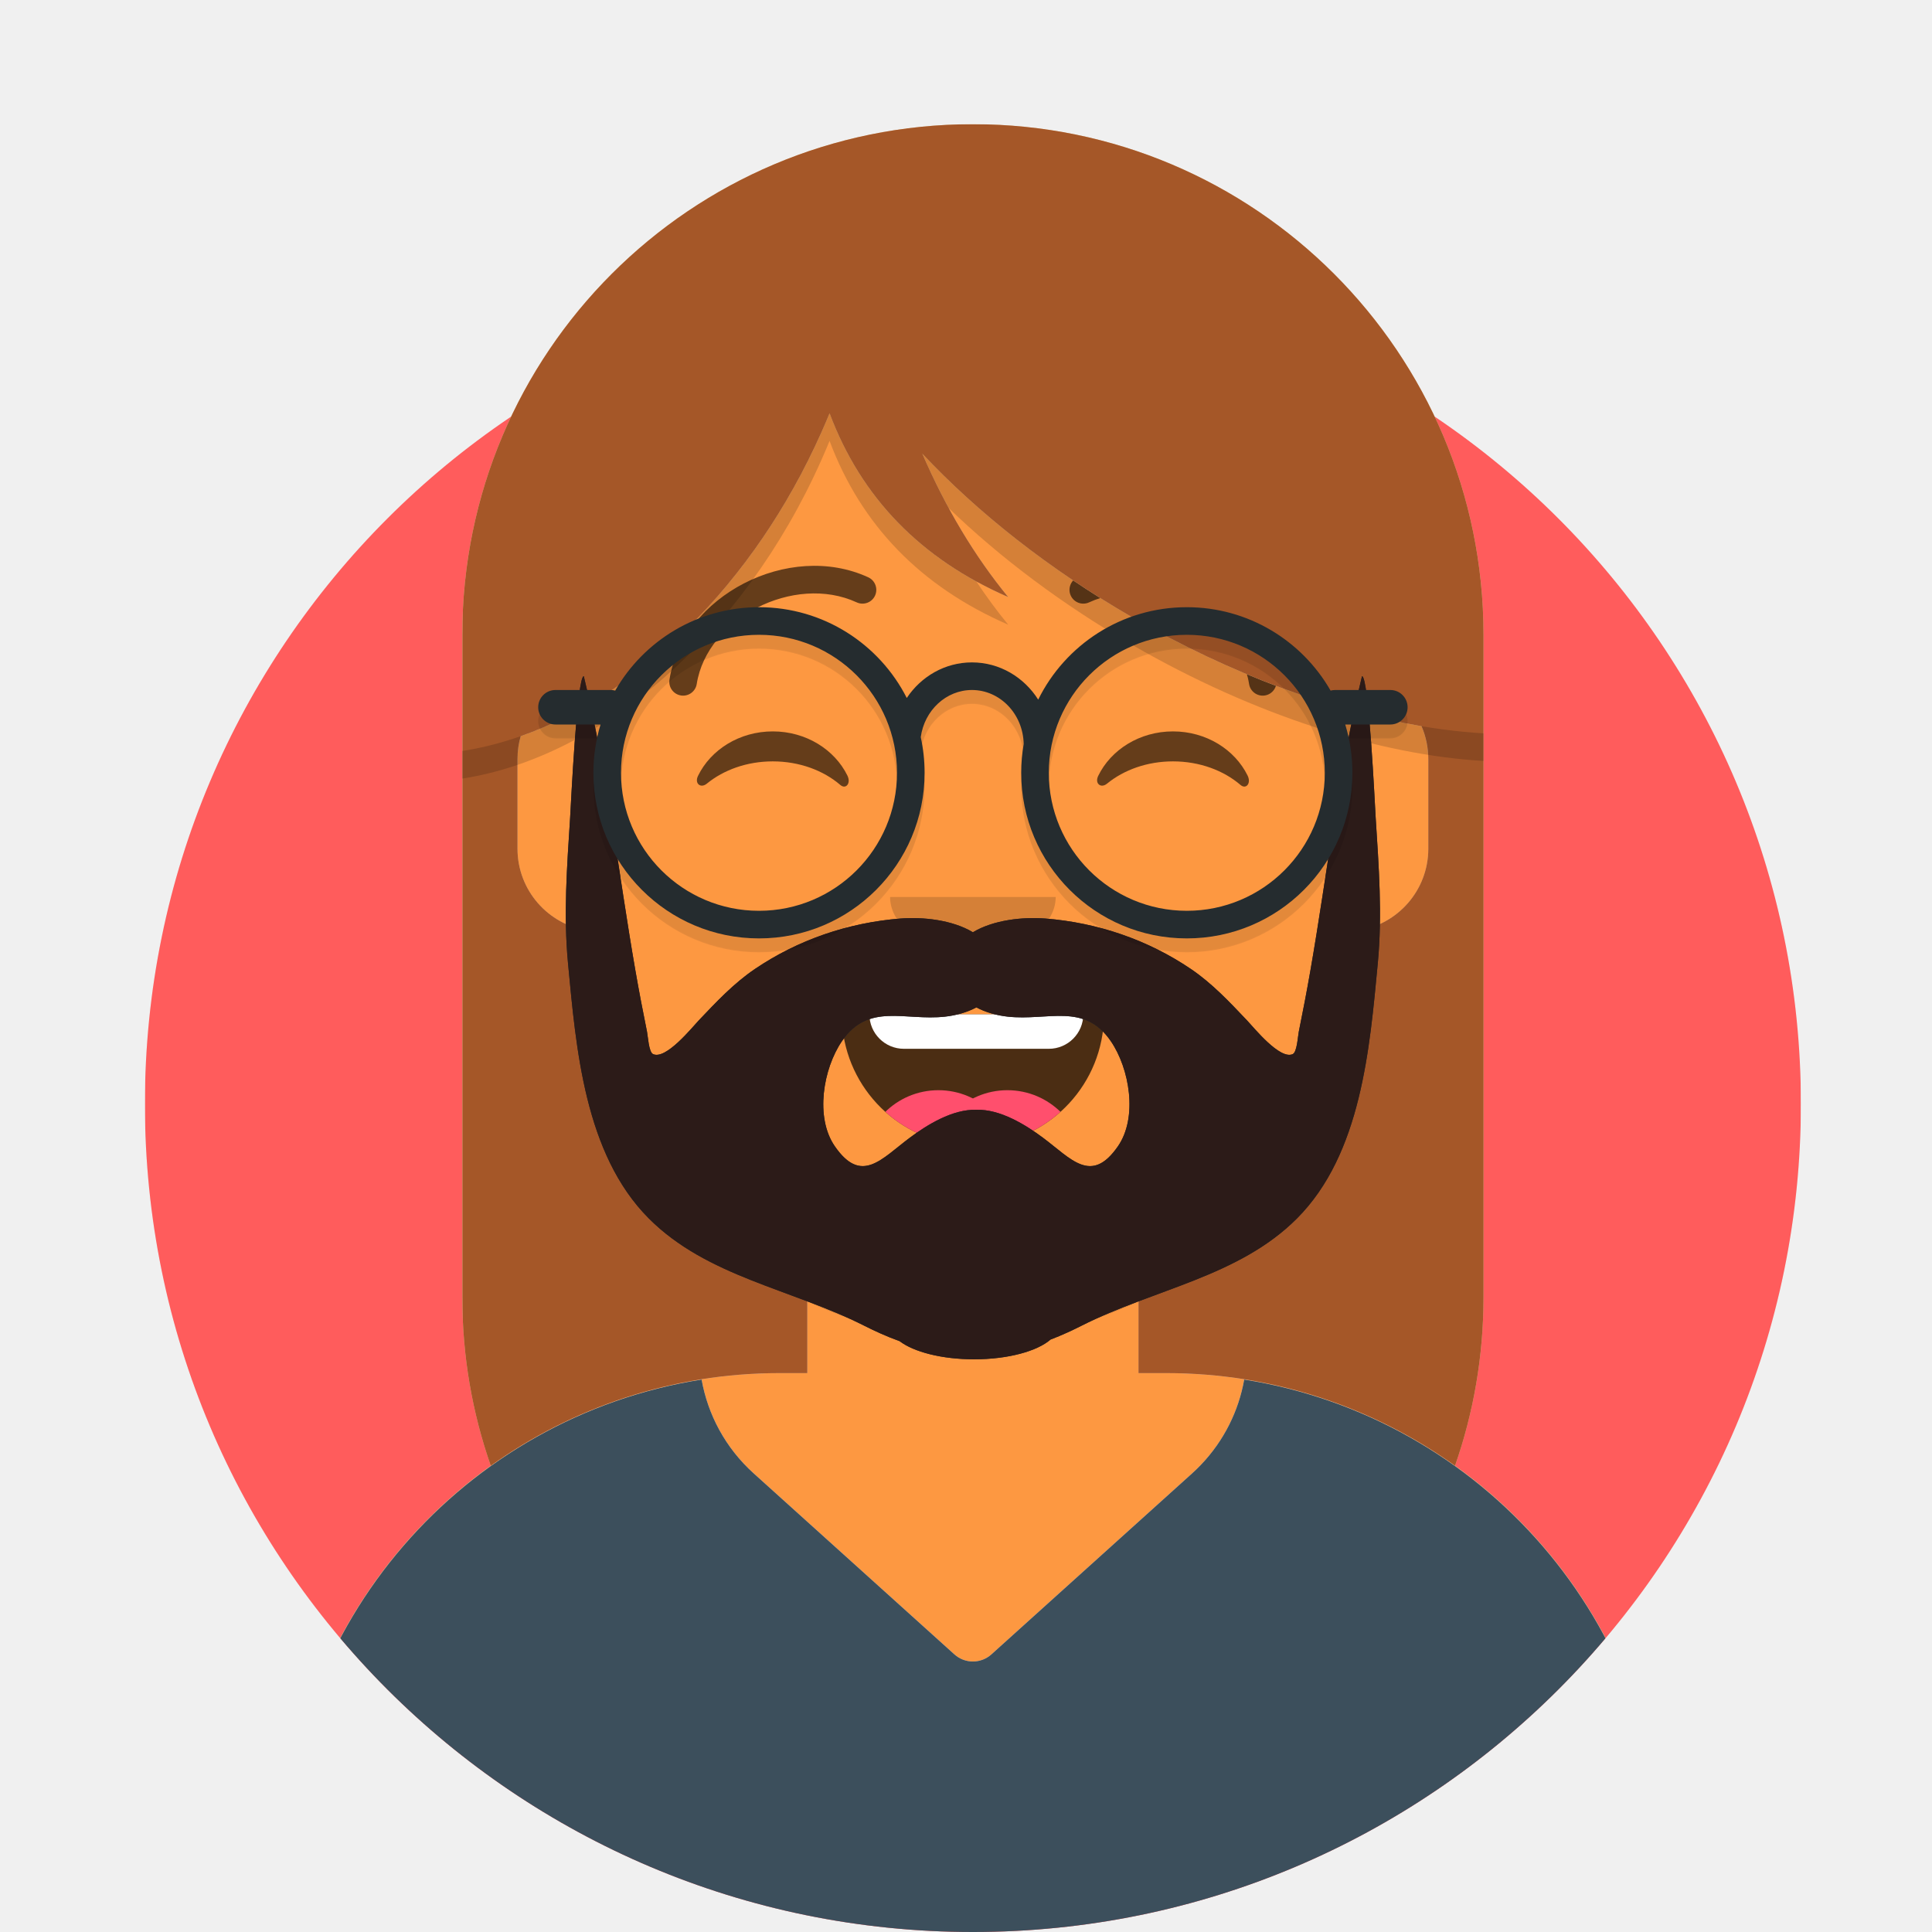
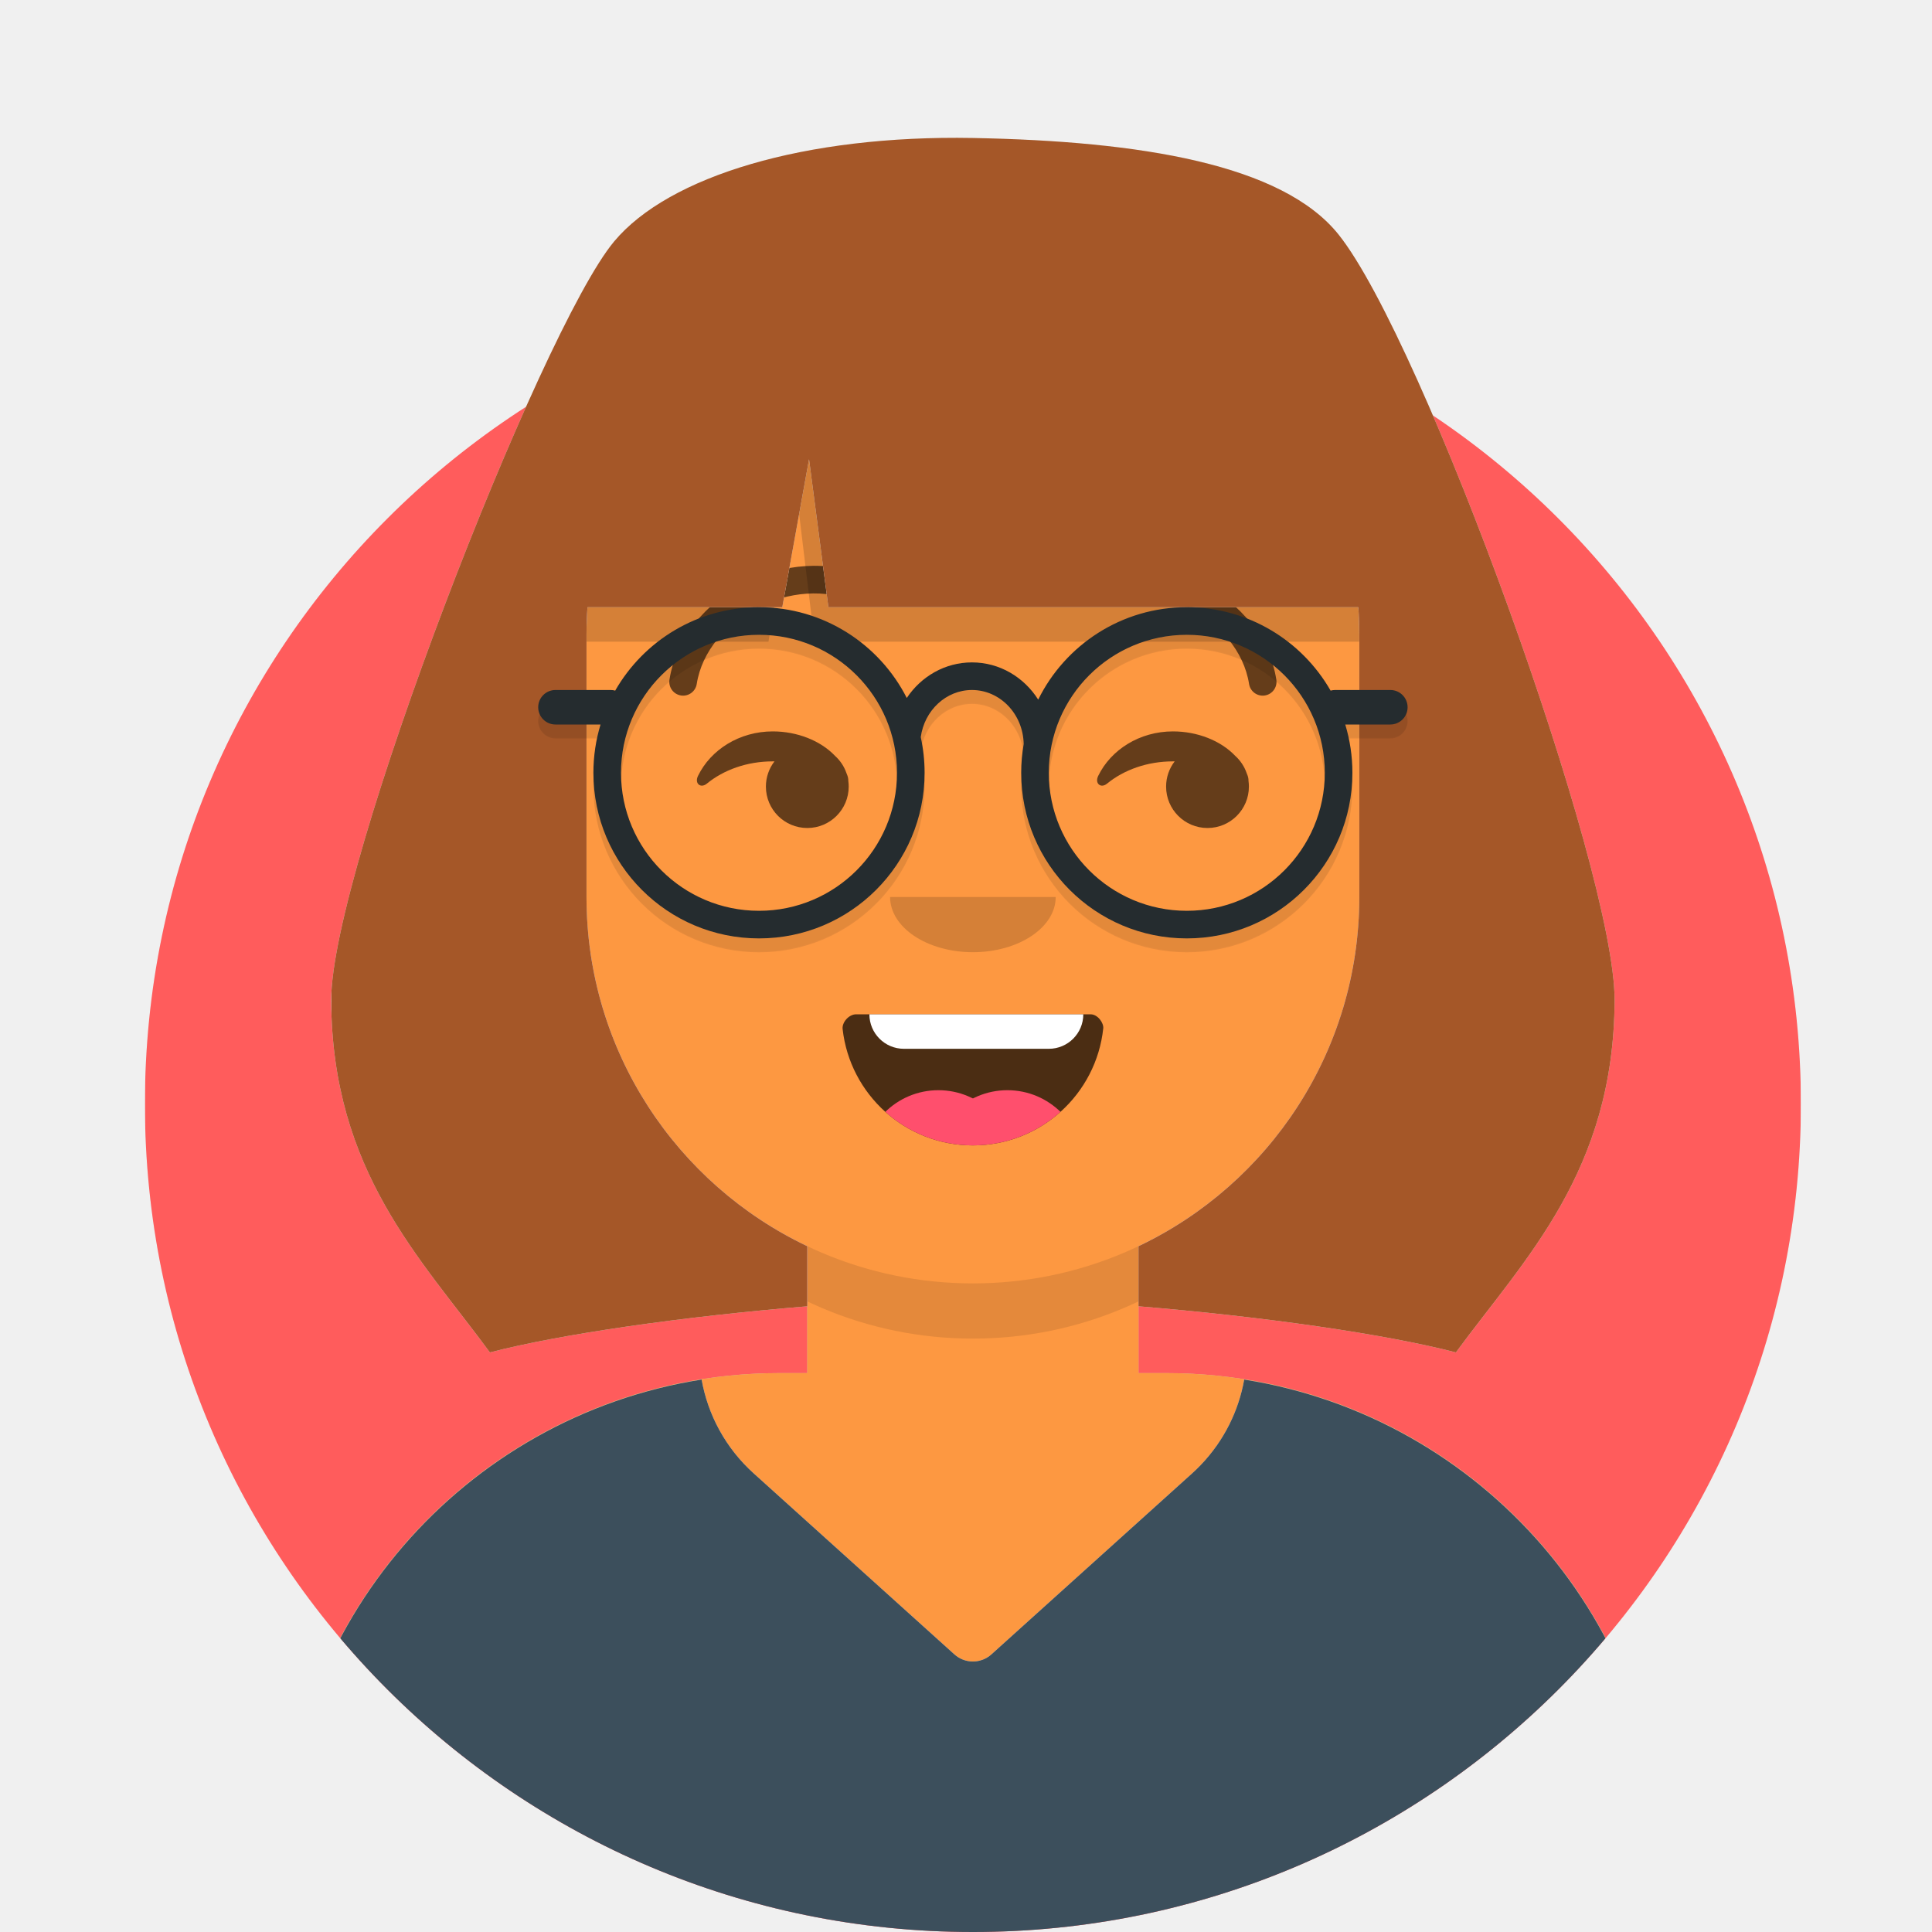
<svg xmlns="http://www.w3.org/2000/svg" xmlns:xlink="http://www.w3.org/1999/xlink" width="280px" height="280px" viewBox="-6 0 274 280" version="1.1">
-   <g id="x41" stroke="none" stroke-width="1" fill="none" fill-rule="evenodd">
+   <g id="x36" stroke="none" stroke-width="1" fill="none" fill-rule="evenodd">
    <defs>
-       <circle id="x24" cx="120" cy="120" r="120" />
-       <path id="x19" d="M12,160 C12,226.274 65.726,280 132,280 C198.274,280 252,226.274 252,160 L264,160 L264,-1.42108547e-14 L-3.19744231e-14,-1.42108547e-14 L-3.19744231e-14,160 L12,160 Z" />
-       <path id="x22" d="M124,144.611 L124,163 L128,163 L128,163 C167.765,163 200,195.235 200,235 L200,244 L0,244 L0,235 C-4.86974701e-15,195.235 32.235,163 72,163 L72,163 L76,163 L76,144.611 C58.763,136.422 46.372,119.687 44.305,99.881 C38.48,99.058 34,94.052 34,88 L34,74 C34,68.054 38.325,63.118 44,62.166 L44,56 L44,56 C44,25.072 69.072,5.68137151e-15 100,0 L100,0 L100,0 C130.928,-5.68137151e-15 156,25.072 156,56 L156,62.166 C161.675,63.118 166,68.054 166,74 L166,88 C166,94.052 161.52,99.058 155.695,99.881 C153.628,119.687 141.237,136.422 124,144.611 Z" />
+       <circle id="x19" cx="120" cy="120" r="120" />
+       <path id="x13" d="M12,160 C12,226.274 65.726,280 132,280 C198.274,280 252,226.274 252,160 L264,160 L264,-1.42108547e-14 L-3.19744231e-14,-1.42108547e-14 L-3.19744231e-14,160 L12,160 Z" />
+       <path id="x18" d="M124,144.611 L124,163 L128,163 L128,163 C167.765,163 200,195.235 200,235 L200,244 L0,244 L0,235 C-4.86974701e-15,195.235 32.235,163 72,163 L72,163 L76,163 L76,144.611 C58.763,136.422 46.372,119.687 44.305,99.881 C38.48,99.058 34,94.052 34,88 L34,74 C34,68.054 38.325,63.118 44,62.166 L44,56 L44,56 C44,25.072 69.072,5.68137151e-15 100,0 L100,0 L100,0 C130.928,-5.68137151e-15 156,25.072 156,56 L156,62.166 C161.675,63.118 166,68.054 166,74 L166,88 C166,94.052 161.52,99.058 155.695,99.881 C153.628,119.687 141.237,136.422 124,144.611 Z" />
    </defs>
-     <g id="x39" transform="translate(-825,-1100)">
+     <g id="x34" transform="translate(-825,-1100)">
      <g transform="translate(825,1100)">
-         <g id="x35" stroke-width="1" fill-rule="evenodd" transform="translate(12,40)">
-           <mask id="x17" fill="#FFFFFF">
-             <use xlink:href="#x24" />
+         <g id="x30" stroke-width="1" fill-rule="evenodd" transform="translate(12,40)">
+           <mask id="x21" fill="#FFFFFF">
+             <use xlink:href="#x19" />
          </mask>
-           <use id="x34" fill="#E6E6E6" xlink:href="#x24" />
-           <g id="x37" mask="url('#x17')" fill="#FF5C5C">
-             <rect id="x38" x="0" y="0" width="240" height="240" />
+           <use id="x29" fill="#E6E6E6" xlink:href="#x19" />
+           <g id="x32" mask="url('#x21')" fill="#FF5C5C">
+             <rect id="x33" x="0" y="0" width="240" height="240" />
          </g>
        </g>
-         <mask id="x25" fill="#FFFFFF">
-           <use xlink:href="#x19" />
+         <mask id="x23" fill="#FFFFFF">
+           <use xlink:href="#x13" />
        </mask>
-         <g id="x40" stroke-width="1" fill-rule="evenodd" mask="url('#x25')">
-           <g id="x36" transform="translate(32,36)">
-             <mask id="x16" fill="#FFFFFF">
-               <use xlink:href="#x22" />
+         <g id="x35" stroke-width="1" fill-rule="evenodd" mask="url('#x23')">
+           <g id="x31" transform="translate(32,36)">
+             <mask id="x15" fill="#FFFFFF">
+               <use xlink:href="#x18" />
            </mask>
-             <use fill="#D0C6AC" xlink:href="#x22" />
-             <g id="x12" mask="url('#x16')" fill="#FD9841">
-               <g transform="translate(0,0)" id="x13">
+             <use fill="#D0C6AC" xlink:href="#x18" />
+             <g id="x10" mask="url('#x15')" fill="#FD9841">
+               <g transform="translate(0,0)" id="x11">
                <rect x="0" y="0" width="264" height="280" />
              </g>
            </g>
-             <path id="x33" d="M156,79 L156,102 C156,132.928 130.928,158 100,158 C69.072,158 44,132.928 44,102 L44,79 L44,94 C44,124.928 69.072,150 100,150 C130.928,150 156,124.928 156,94 L156,79 Z" fill-opacity="0.1" fill="#000000" mask="url('#x16')" />
+             <path id="x28" d="M156,79 L156,102 C156,132.928 130.928,158 100,158 C69.072,158 44,132.928 44,102 L44,79 L44,94 C44,124.928 69.072,150 100,150 C130.928,150 156,124.928 156,94 L156,79 Z" fill-opacity="0.1" fill="#000000" mask="url('#x15')" />
          </g>
-           <g id="x58" transform="translate(0,170)">
+           <g id="x53" transform="translate(0,170)">
            <defs>
-               <path id="x27" d="M171.32,29.936 C205.706,35.367 232,65.139 232,101.052 L232,110 L32,110 L32,101.052 C32,65.138 58.294,35.366 92.682,29.936 C93.584,35.005 96.116,39.824 100.236,43.539 L100.236,43.539 L129.321,69.768 C130.843,71.14 133.157,71.14 134.679,69.768 L134.679,69.768 L163.764,43.539 C164.189,43.155 164.601,42.756 164.998,42.343 C168.414,38.787 170.517,34.452 171.32,29.936 Z" />
+               <path id="x22" d="M171.32,29.936 C205.706,35.367 232,65.139 232,101.052 L232,110 L32,110 L32,101.052 C32,65.138 58.294,35.366 92.682,29.936 C93.584,35.005 96.116,39.824 100.236,43.539 L100.236,43.539 L129.321,69.768 C130.843,71.14 133.157,71.14 134.679,69.768 L134.679,69.768 L163.764,43.539 C164.189,43.155 164.601,42.756 164.998,42.343 C168.414,38.787 170.517,34.452 171.32,29.936 Z" />
            </defs>
-             <mask id="x30" fill="#FFFFFF">
-               <use xlink:href="#x27" />
+             <mask id="x24" fill="#FFFFFF">
+               <use xlink:href="#x22" />
            </mask>
-             <use id="x57" fill="#E6E6E6" fill-rule="evenodd" xlink:href="#x27" />
-             <g id="x59" mask="url('#x30')" fill-rule="evenodd" fill="#3C4F5C">
-               <rect id="x60" x="0" y="0" width="264" height="110" />
+             <use id="x52" fill="#E6E6E6" fill-rule="evenodd" xlink:href="#x22" />
+             <g id="x54" mask="url('#x24')" fill-rule="evenodd" fill="#3C4F5C">
+               <rect id="x55" x="0" y="0" width="264" height="110" />
            </g>
          </g>
-           <g id="x56" transform="translate(76,82)" fill="#000000">
-             <g id="x48" transform="translate(2,52)">
+           <g id="x51" transform="translate(76,82)" fill="#000000">
+             <g id="x43" transform="translate(2,52)">
              <defs>
-                 <path id="x15" d="M35.118,15.128 C36.176,24.62 44.226,32 54,32 C63.804,32 71.874,24.574 72.892,15.04 C72.974,14.273 72.117,13 71.043,13 C56.149,13 44.738,13 37.087,13 C36.007,13 35.012,14.178 35.118,15.128 Z" />
-                 <rect id="x26" x="39" y="2" width="31" height="16" rx="5" />
+                 <path id="x16" d="M35.118,15.128 C36.176,24.62 44.226,32 54,32 C63.804,32 71.874,24.574 72.892,15.04 C72.974,14.273 72.117,13 71.043,13 C56.149,13 44.738,13 37.087,13 C36.007,13 35.012,14.178 35.118,15.128 Z" />
+                 <rect id="x12" x="39" y="2" width="31" height="16" rx="5" />
              </defs>
-               <mask id="x28" fill="#FFFFFF">
-                 <use xlink:href="#x15" />
+               <mask id="x26" fill="#FFFFFF">
+                 <use xlink:href="#x16" />
              </mask>
-               <use id="x47" fill-opacity="0.7" fill="#000000" fill-rule="evenodd" xlink:href="#x15" />
-               <use id="x46" stroke-width="1" fill-rule="evenodd" mask="url('#x28')" fill="#FFFFFF" xlink:href="#x26" />
-               <g id="x45" stroke-width="1" fill-rule="evenodd" mask="url('#x28')" fill="#FF4F6D">
+               <use id="x42" fill-opacity="0.7" fill="#000000" fill-rule="evenodd" xlink:href="#x16" />
+               <use id="x41" stroke-width="1" fill-rule="evenodd" mask="url('#x26')" fill="#FFFFFF" xlink:href="#x12" />
+               <g id="x40" stroke-width="1" fill-rule="evenodd" mask="url('#x26')" fill="#FF4F6D">
                <g transform="translate(38,24)">
                  <circle cx="11" cy="11" r="11" />
                  <circle cx="21" cy="11" r="11" />
                </g>
              </g>
            </g>
-             <g id="x44" transform="translate(28,40)" fill-opacity="0.16">
-               <path id="x43" d="M16,8 C16,12.418 21.373,16 28,16 L28,16 C34.627,16 40,12.418 40,8" />
+             <g id="x39" transform="translate(28,40)" fill-opacity="0.16">
+               <path id="x38" d="M16,8 C16,12.418 21.373,16 28,16 L28,16 C34.627,16 40,12.418 40,8" />
            </g>
-             <g id="x51" transform="translate(0,8)" fill-opacity="0.6">
-               <path id="x50" d="M16.16,22.447 C18.007,18.649 22.164,16 26.998,16 C31.814,16 35.959,18.63 37.815,22.407 C38.367,23.529 37.582,24.447 36.791,23.767 C34.34,21.66 30.859,20.344 26.998,20.344 C23.257,20.344 19.874,21.579 17.438,23.572 C16.547,24.3 15.62,23.558 16.16,22.447 Z" />
-               <path id="x49" d="M74.16,22.447 C76.007,18.649 80.164,16 84.998,16 C89.814,16 93.959,18.63 95.815,22.407 C96.367,23.529 95.582,24.447 94.791,23.767 C92.34,21.66 88.859,20.344 84.998,20.344 C81.257,20.344 77.874,21.579 75.438,23.572 C74.547,24.3 73.62,23.558 74.16,22.447 Z" />
+             <g id="x46" transform="translate(0,8)" fill-opacity="0.6">
+               <path id="x45" d="M27.241,20.346 C26.463,21.357 26,22.625 26,24 C26,27.314 28.686,30 32,30 C35.314,30 38,27.314 38,24 C38,23.71 37.979,23.424 37.94,23.145 C37.947,22.923 37.91,22.671 37.815,22.407 C37.77,22.281 37.722,22.157 37.671,22.035 C37.337,21.072 36.765,20.22 36.025,19.551 C33.899,17.317 30.506,16 26.998,16 C22.164,16 18.007,18.649 16.16,22.447 C15.62,23.558 16.547,24.3 17.438,23.572 C19.874,21.579 23.257,20.344 26.998,20.344 C27.079,20.344 27.16,20.344 27.241,20.346 Z" />
+               <path id="x44" d="M85.241,20.346 C84.463,21.357 84,22.625 84,24 C84,27.314 86.686,30 90,30 C93.314,30 96,27.314 96,24 C96,23.71 95.979,23.424 95.94,23.145 C95.947,22.923 95.91,22.671 95.815,22.407 C95.77,22.281 95.722,22.157 95.671,22.035 C95.337,21.072 94.765,20.22 94.025,19.551 C91.899,17.317 88.506,16 84.998,16 C80.164,16 76.007,18.649 74.16,22.447 C73.62,23.558 74.547,24.3 75.438,23.572 C77.874,21.579 81.257,20.344 84.998,20.344 C85.079,20.344 85.16,20.344 85.241,20.346 Z" />
            </g>
-             <g id="x55" fill-opacity="0.6">
-               <g id="x54" transform="translate(12,0)">
-                 <path id="x53" d="M3.976,17.128 C5.471,7.605 18.059,1.109 27.164,5.301 C28.167,5.763 29.355,5.324 29.817,4.321 C30.279,3.318 29.84,2.13 28.836,1.668 C17.349,-3.622 1.936,4.332 0.024,16.507 C-0.147,17.599 0.599,18.622 1.69,18.794 C2.781,18.965 3.804,18.219 3.976,17.128 Z" fill-rule="nonzero" />
-                 <path id="x52" d="M61.976,17.128 C63.471,7.605 76.059,1.109 85.164,5.301 C86.167,5.763 87.355,5.324 87.817,4.321 C88.279,3.318 87.84,2.13 86.836,1.668 C75.349,-3.622 59.936,4.332 58.024,16.507 C57.853,17.599 58.599,18.622 59.69,18.794 C60.781,18.965 61.804,18.219 61.976,17.128 Z" fill-rule="nonzero" transform="translate(73.0001, 9.410436) scale(-1, 1) translate(-73.0001, -9.410436)" />
+             <g id="x50" fill-opacity="0.6">
+               <g id="x49" transform="translate(12,0)">
+                 <path id="x48" d="M3.976,17.128 C5.471,7.605 18.059,1.109 27.164,5.301 C28.167,5.763 29.355,5.324 29.817,4.321 C30.279,3.318 29.84,2.13 28.836,1.668 C17.349,-3.622 1.936,4.332 0.024,16.507 C-0.147,17.599 0.599,18.622 1.69,18.794 C2.781,18.965 3.804,18.219 3.976,17.128 Z" fill-rule="nonzero" />
+                 <path id="x47" d="M61.976,17.128 C63.471,7.605 76.059,1.109 85.164,5.301 C86.167,5.763 87.355,5.324 87.817,4.321 C88.279,3.318 87.84,2.13 86.836,1.668 C75.349,-3.622 59.936,4.332 58.024,16.507 C57.853,17.599 58.599,18.622 59.69,18.794 C60.781,18.965 61.804,18.219 61.976,17.128 Z" fill-rule="nonzero" transform="translate(73.0001, 9.410436) scale(-1, 1) translate(-73.0001, -9.410436)" />
              </g>
            </g>
          </g>
          <g id="x0" stroke-width="1" fill-rule="evenodd">
            <defs>
-               <rect id="x23" x="0" y="0" width="264" height="280" />
-               <path id="x20" d="M8.461,88.694 C8.161,89.744 8,90.853 8,92 L8,105 C8,111.019 12.431,116.002 18.209,116.867 C19.952,137.115 32.469,154.283 50,162.611 L50,181 L46,181 L46,181 C30.381,181 15.924,185.973 4.125,194.423 C1.453,186.777 1.52589027e-14,178.558 1.42108547e-14,170 L0,74 L0,74 C-5.00501776e-15,33.131 33.131,7.50752664e-15 74,0 L74,0 L74,0 C114.869,-7.50752664e-15 148,33.131 148,74 L148,170 C148,178.558 146.547,186.777 143.875,194.423 C132.076,185.973 117.619,181 102,181 L102,181 L98,181 L98,162.611 C115.531,154.283 128.048,137.115 129.791,116.867 C135.569,116.002 140,111.019 140,105 L140,92 C140,90.311 139.651,88.703 139.021,87.245 C126.065,85.057 111.479,79.769 97.149,71.495 C85.017,64.491 74.646,56.258 66.67,47.752 C70.096,55.66 74.246,62.588 79.118,68.535 C66.443,63.012 57.813,54.132 53.227,41.896 C52.849,42.818 52.456,43.739 52.046,44.658 C42.207,66.758 25.591,82.682 8.461,88.694 Z" />
-               <path id="x14" d="M65.18,77.737 C67.363,76.105 80.407,75.479 82.758,74.089 C83.492,73.655 84.061,73.216 84.5,72.78 C84.939,73.216 85.509,73.655 86.242,74.089 C88.593,75.479 101.637,76.105 103.82,77.737 C106.03,79.391 107.644,83.185 107.467,86.151 C107.255,89.71 103.361,98.203 93.672,99.181 C91.558,96.828 88.237,95.31 84.5,95.31 C80.763,95.31 77.442,96.828 75.328,99.181 C65.639,98.203 61.745,89.71 61.533,86.151 C61.357,83.185 62.97,79.391 65.18,77.737 M103.142,94.906 C103.143,94.906 103.145,94.905 103.146,94.905 C103.144,94.905 103.143,94.906 103.142,94.906 M65.845,94.901 C65.849,94.903 65.857,94.906 65.862,94.908 C65.857,94.906 65.851,94.903 65.845,94.901 M144.863,55.985 C144.474,50.03 143.278,44.152 142.234,38.286 C141.953,36.707 140.424,26 139.735,26 C139.502,35.109 138.702,44.08 137.67,53.139 C137.361,55.848 137.038,58.556 136.825,61.274 C136.654,63.47 136.96,66.122 136.428,68.246 C135.749,70.952 132.348,73.478 129.703,74.411 C123.103,76.737 117.598,67.108 111.961,64.291 C104.643,60.635 92.064,59.764 84.582,64.53 C76.936,59.764 64.357,60.635 57.039,64.291 C51.402,67.108 45.897,76.737 39.297,74.411 C36.652,73.478 33.25,70.952 32.572,68.246 C32.04,66.122 32.346,63.47 32.175,61.274 C31.962,58.556 31.639,55.848 31.33,53.139 C30.298,44.08 29.497,35.109 29.265,26 C28.576,26 27.047,36.707 26.766,38.286 C25.722,44.152 24.526,50.03 24.138,55.985 C23.739,62.105 24.215,68.167 25.47,74.163 C26.069,77.028 26.769,79.876 27.519,82.704 C28.353,85.847 27.199,91.966 27.572,95.192 C28.279,101.296 31.154,113.2 34.383,118.451 C35.944,120.989 37.773,122.574 39.816,124.619 C41.783,126.588 42.604,129.64 44.726,131.737 C48.682,135.645 54.446,137.971 60.366,138.543 C65.677,143.05 74.506,146 84.5,146 C94.495,146 103.323,143.05 108.635,138.543 C114.554,137.971 120.318,135.645 124.274,131.737 C126.396,129.64 127.217,126.588 129.184,124.619 C131.226,122.574 133.056,120.989 134.617,118.451 C137.846,113.2 140.721,101.296 141.428,95.192 C141.801,91.966 140.647,85.847 141.481,82.704 C142.232,79.876 142.931,77.028 143.531,74.163 C144.785,68.167 145.261,62.105 144.863,55.985 Z" />
+               <rect id="x20" x="0" y="0" width="264" height="280" />
+               <path id="x17" d="M148.859,69 C148.953,70.321 149,71.655 149,73 L149,111 C149,133.339 135.92,152.623 117,161.611 L117,170.317 C135.146,171.816 152.721,174.335 163,177 C172.953,163.439 185.885,150.8 186,126 C186.085,107.015 158.324,30.428 146,15 C137.862,4.812 117.305,1.449 93,1 C68.695,0.551 48.923,6.509 41,16 C30.319,28.795 -0.085,107.015 4.92293245e-13,126 C0.116,150.8 13.048,163.439 23,177 C33.279,174.335 50.854,171.816 69,170.317 L69,161.611 C50.08,152.623 37,133.339 37,111 L37,73 L37,73 C37,71.655 37.047,70.321 37.141,69 L65.374,69 L69.253,47.556 L72.058,69 L148.859,69 Z" />
            </defs>
-             <mask id="x29" fill="#FFFFFF">
-               <use xlink:href="#x23" />
+             <mask id="x25" fill="#FFFFFF">
+               <use xlink:href="#x20" />
            </mask>
            <g id="x2" />
-             <g id="x4" mask="url('#x29')">
+             <g id="x5" mask="url('#x25')">
              <g transform="translate(-1,0)">
-                 <g id="x3" stroke-width="1" fill="none" fill-rule="evenodd" transform="translate(59,18)">
-                   <mask id="x32" fill="#FFFFFF">
-                     <use xlink:href="#x20" />
+                 <path id="x1" d="M69.033,76.213 C81.971,43.129 95.646,26.587 110.058,26.587 C110.597,26.587 139.311,26.349 158.113,26.227 C178.767,35.585 193,55.304 193,78.115 L193,93 L110.058,93 L107.253,69.82 L103.374,93 L69,93 L69,78.115 C69,77.478 69.011,76.844 69.033,76.213 L69.033,76.213 Z" fill-opacity="0.16" fill="#000000" fill-rule="evenodd" />
+                 <g id="x3" stroke-width="1" fill="none" fill-rule="evenodd" transform="translate(40,19)">
+                   <mask id="x27" fill="#FFFFFF">
+                     <use xlink:href="#x17" />
                  </mask>
-                   <use fill="#ECC797" xlink:href="#x20" />
-                   <g id="x5" mask="url('#x32')" fill="#A55728">
-                     <g transform="translate(0,0) " id="x6">
+                   <use id="x4" fill="#E6E6E6" xlink:href="#x17" />
+                   <g id="x6" mask="url('#x27')" fill="#A55728">
+                     <g transform="translate(0,0) " id="x7">
                      <rect x="0" y="0" width="264" height="280" />
                    </g>
                  </g>
                </g>
-                 <path id="x1" d="M59,102.419 L59,108.838 C78.945,105.75 99.59,88.39 111.046,62.658 C111.456,61.739 111.849,60.818 112.227,59.896 C116.232,70.582 123.321,78.708 133.496,84.274 C134.956,86.47 136.497,88.557 138.118,90.535 C125.443,85.012 116.813,76.132 112.227,63.896 C111.849,64.818 111.456,65.739 111.046,66.658 C99.59,92.39 78.945,109.75 59,112.838 L59,102.419 Z M207,101.14 L207,110.281 C192.047,109.413 173.901,103.745 156.149,93.495 C145.876,87.564 136.866,80.752 129.503,73.64 C128.138,71.129 126.86,68.5 125.67,65.752 C133.646,74.258 144.017,82.491 156.149,89.495 C173.901,99.745 192.047,105.413 207,106.281 L207,101.14 Z" fill-opacity="0.16" fill="#000000" fill-rule="evenodd" />
-                 <g id="x9" transform="translate(49,72)">
+                 <g id="x9" fill="none" transform="translate(62,85)">
                  <defs>
-                     <path id="x21" d="M105.018,94.13 C101.15,99.721 98.258,95.947 94.137,92.876 C91.657,91.027 87.961,88.728 84.504,88.841 C81.048,88.728 77.352,91.027 74.871,92.876 C70.751,95.947 67.858,99.721 63.991,94.13 C61.088,89.932 62.303,82.874 65.015,78.903 C68.874,73.251 74.109,75.985 79.962,75.34 C81.554,75.165 83.153,74.723 84.504,74 C85.856,74.723 87.455,75.165 89.046,75.34 C94.9,75.985 100.135,73.251 103.994,78.903 C106.706,82.874 107.92,89.932 105.018,94.13 M140.391,26 C136.967,40.075 135.393,54.434 132.91,68.671 C132.393,71.639 131.826,74.596 131.225,77.55 C131.098,78.17 130.974,80.473 130.363,80.764 C128.512,81.648 124.739,76.947 123.73,75.885 C121.197,73.219 118.685,70.529 115.599,68.437 C109.365,64.21 102.065,61.711 94.47,61.118 C91.292,60.869 86.995,61.303 84,63.11 C81.005,61.303 76.708,60.869 73.53,61.118 C65.934,61.711 58.635,64.21 52.4,68.437 C49.315,70.529 46.803,73.219 44.269,75.885 C43.261,76.947 39.488,81.648 37.637,80.764 C37.026,80.473 36.902,78.17 36.775,77.55 C36.174,74.596 35.607,71.639 35.09,68.671 C32.607,54.434 31.034,40.075 27.609,26 C26.613,26 25.739,44.748 25.627,46.495 C25.175,53.589 24.646,60.525 25.322,67.626 C26.486,79.875 27.699,95.234 37.033,104.588 C45.466,113.039 57.71,114.806 68.271,120.141 C69.631,120.828 71.435,121.676 73.38,122.371 C75.429,123.934 79.493,125 84.174,125 C89.085,125 93.316,123.827 95.254,122.138 C96.955,121.493 98.518,120.753 99.729,120.141 C110.289,114.805 122.534,113.039 130.967,104.588 C140.301,95.234 141.514,79.875 142.679,67.626 C143.353,60.525 142.825,53.589 142.373,46.495 C142.261,44.748 141.387,26 140.391,26 Z" />
-                   </defs>
-                   <mask id="x31" fill="#FFFFFF">
-                     <use xlink:href="#x21" />
-                   </mask>
-                   <use id="x8" fill="#252E32" fill-rule="evenodd" xlink:href="#x21" />
-                   <g id="x61" mask="url('#x31')" fill="#2C1B18">
-                     <g transform="translate(-32,0)" id="x7">
-                       <rect x="0" y="0" width="264" height="244" />
-                     </g>
-                   </g>
-                 </g>
-                 <g id="x11" fill="none" transform="translate(62,85)">
-                   <defs>
-                     <path id="x18" d="M80.465,16.394 C84.38,8.459 92.553,3 102,3 C110.92,3 118.703,7.866 122.84,15.088 C123.05,15.031 123.272,15 123.5,15 L131.5,15 C132.881,15 134,16.119 134,17.5 C134,18.881 132.881,20 131.5,20 L124.963,20 C125.637,22.215 126,24.565 126,27 C126,40.255 115.255,51 102,51 C88.745,51 78,40.255 78,27 C78,25.578 78.124,24.185 78.361,22.831 C78.276,18.455 74.914,15 70.862,15 C67.126,15 63.975,17.94 63.442,21.83 C63.807,23.495 64,25.225 64,27 C64,40.255 53.255,51 40,51 C26.745,51 16,40.255 16,27 C16,24.565 16.363,22.215 17.037,20 L10.5,20 C9.119,20 8,18.881 8,17.5 C8,16.119 9.119,15 10.5,15 L10.5,15 L18.5,15 C18.728,15 18.95,15.031 19.16,15.088 C23.297,7.866 31.08,3 40,3 C49.352,3 57.455,8.349 61.416,16.155 C63.493,13.039 66.949,11 70.862,11 C74.875,11 78.407,13.144 80.465,16.394 Z M40,47 C51.046,47 60,38.046 60,27 C60,15.954 51.046,7 40,7 C28.954,7 20,15.954 20,27 C20,38.046 28.954,47 40,47 Z M102,47 C113.046,47 122,38.046 122,27 C122,15.954 113.046,7 102,7 C90.954,7 82,15.954 82,27 C82,38.046 90.954,47 102,47 Z" />
-                     <filter id="x42" x="-0.8%" y="-2.1%" width="101.6%" height="108.3%" filterUnits="objectBoundingBox">
+                     <path id="x14" d="M80.465,16.394 C84.38,8.459 92.553,3 102,3 C110.92,3 118.703,7.866 122.84,15.088 C123.05,15.031 123.272,15 123.5,15 L131.5,15 C132.881,15 134,16.119 134,17.5 C134,18.881 132.881,20 131.5,20 L124.963,20 C125.637,22.215 126,24.565 126,27 C126,40.255 115.255,51 102,51 C88.745,51 78,40.255 78,27 C78,25.578 78.124,24.185 78.361,22.831 C78.276,18.455 74.914,15 70.862,15 C67.126,15 63.975,17.94 63.442,21.83 C63.807,23.495 64,25.225 64,27 C64,40.255 53.255,51 40,51 C26.745,51 16,40.255 16,27 C16,24.565 16.363,22.215 17.037,20 L10.5,20 C9.119,20 8,18.881 8,17.5 C8,16.119 9.119,15 10.5,15 L10.5,15 L18.5,15 C18.728,15 18.95,15.031 19.16,15.088 C23.297,7.866 31.08,3 40,3 C49.352,3 57.455,8.349 61.416,16.155 C63.493,13.039 66.949,11 70.862,11 C74.875,11 78.407,13.144 80.465,16.394 Z M40,47 C51.046,47 60,38.046 60,27 C60,15.954 51.046,7 40,7 C28.954,7 20,15.954 20,27 C20,38.046 28.954,47 40,47 Z M102,47 C113.046,47 122,38.046 122,27 C122,15.954 113.046,7 102,7 C90.954,7 82,15.954 82,27 C82,38.046 90.954,47 102,47 Z" />
+                     <filter id="x37" x="-0.8%" y="-2.1%" width="101.6%" height="108.3%" filterUnits="objectBoundingBox">
                      <feOffset in="SourceAlpha" dx="0" dy="2" result="shadowOffsetOuter1" />
                      <feColorMatrix in="shadowOffsetOuter1" values="0 0 0 0 0 0 0 0 0 0 0 0 0 0 0 0 0 0 0.1 0" type="matrix" />
                    </filter>
                  </defs>
-                   <g id="x10">
-                     <use fill="#000000" fill-opacity="1" filter="url('#x42')" xlink:href="#x18" />
-                     <use fill="#252C2F" fill-rule="evenodd" xlink:href="#x18" />
+                   <g id="x8">
+                     <use fill="#000000" fill-opacity="1" filter="url('#x37')" xlink:href="#x14" />
+                     <use fill="#252C2F" fill-rule="evenodd" xlink:href="#x14" />
                  </g>
                </g>
              </g>
            </g>
          </g>
        </g>
      </g>
    </g>
  </g>
</svg>
